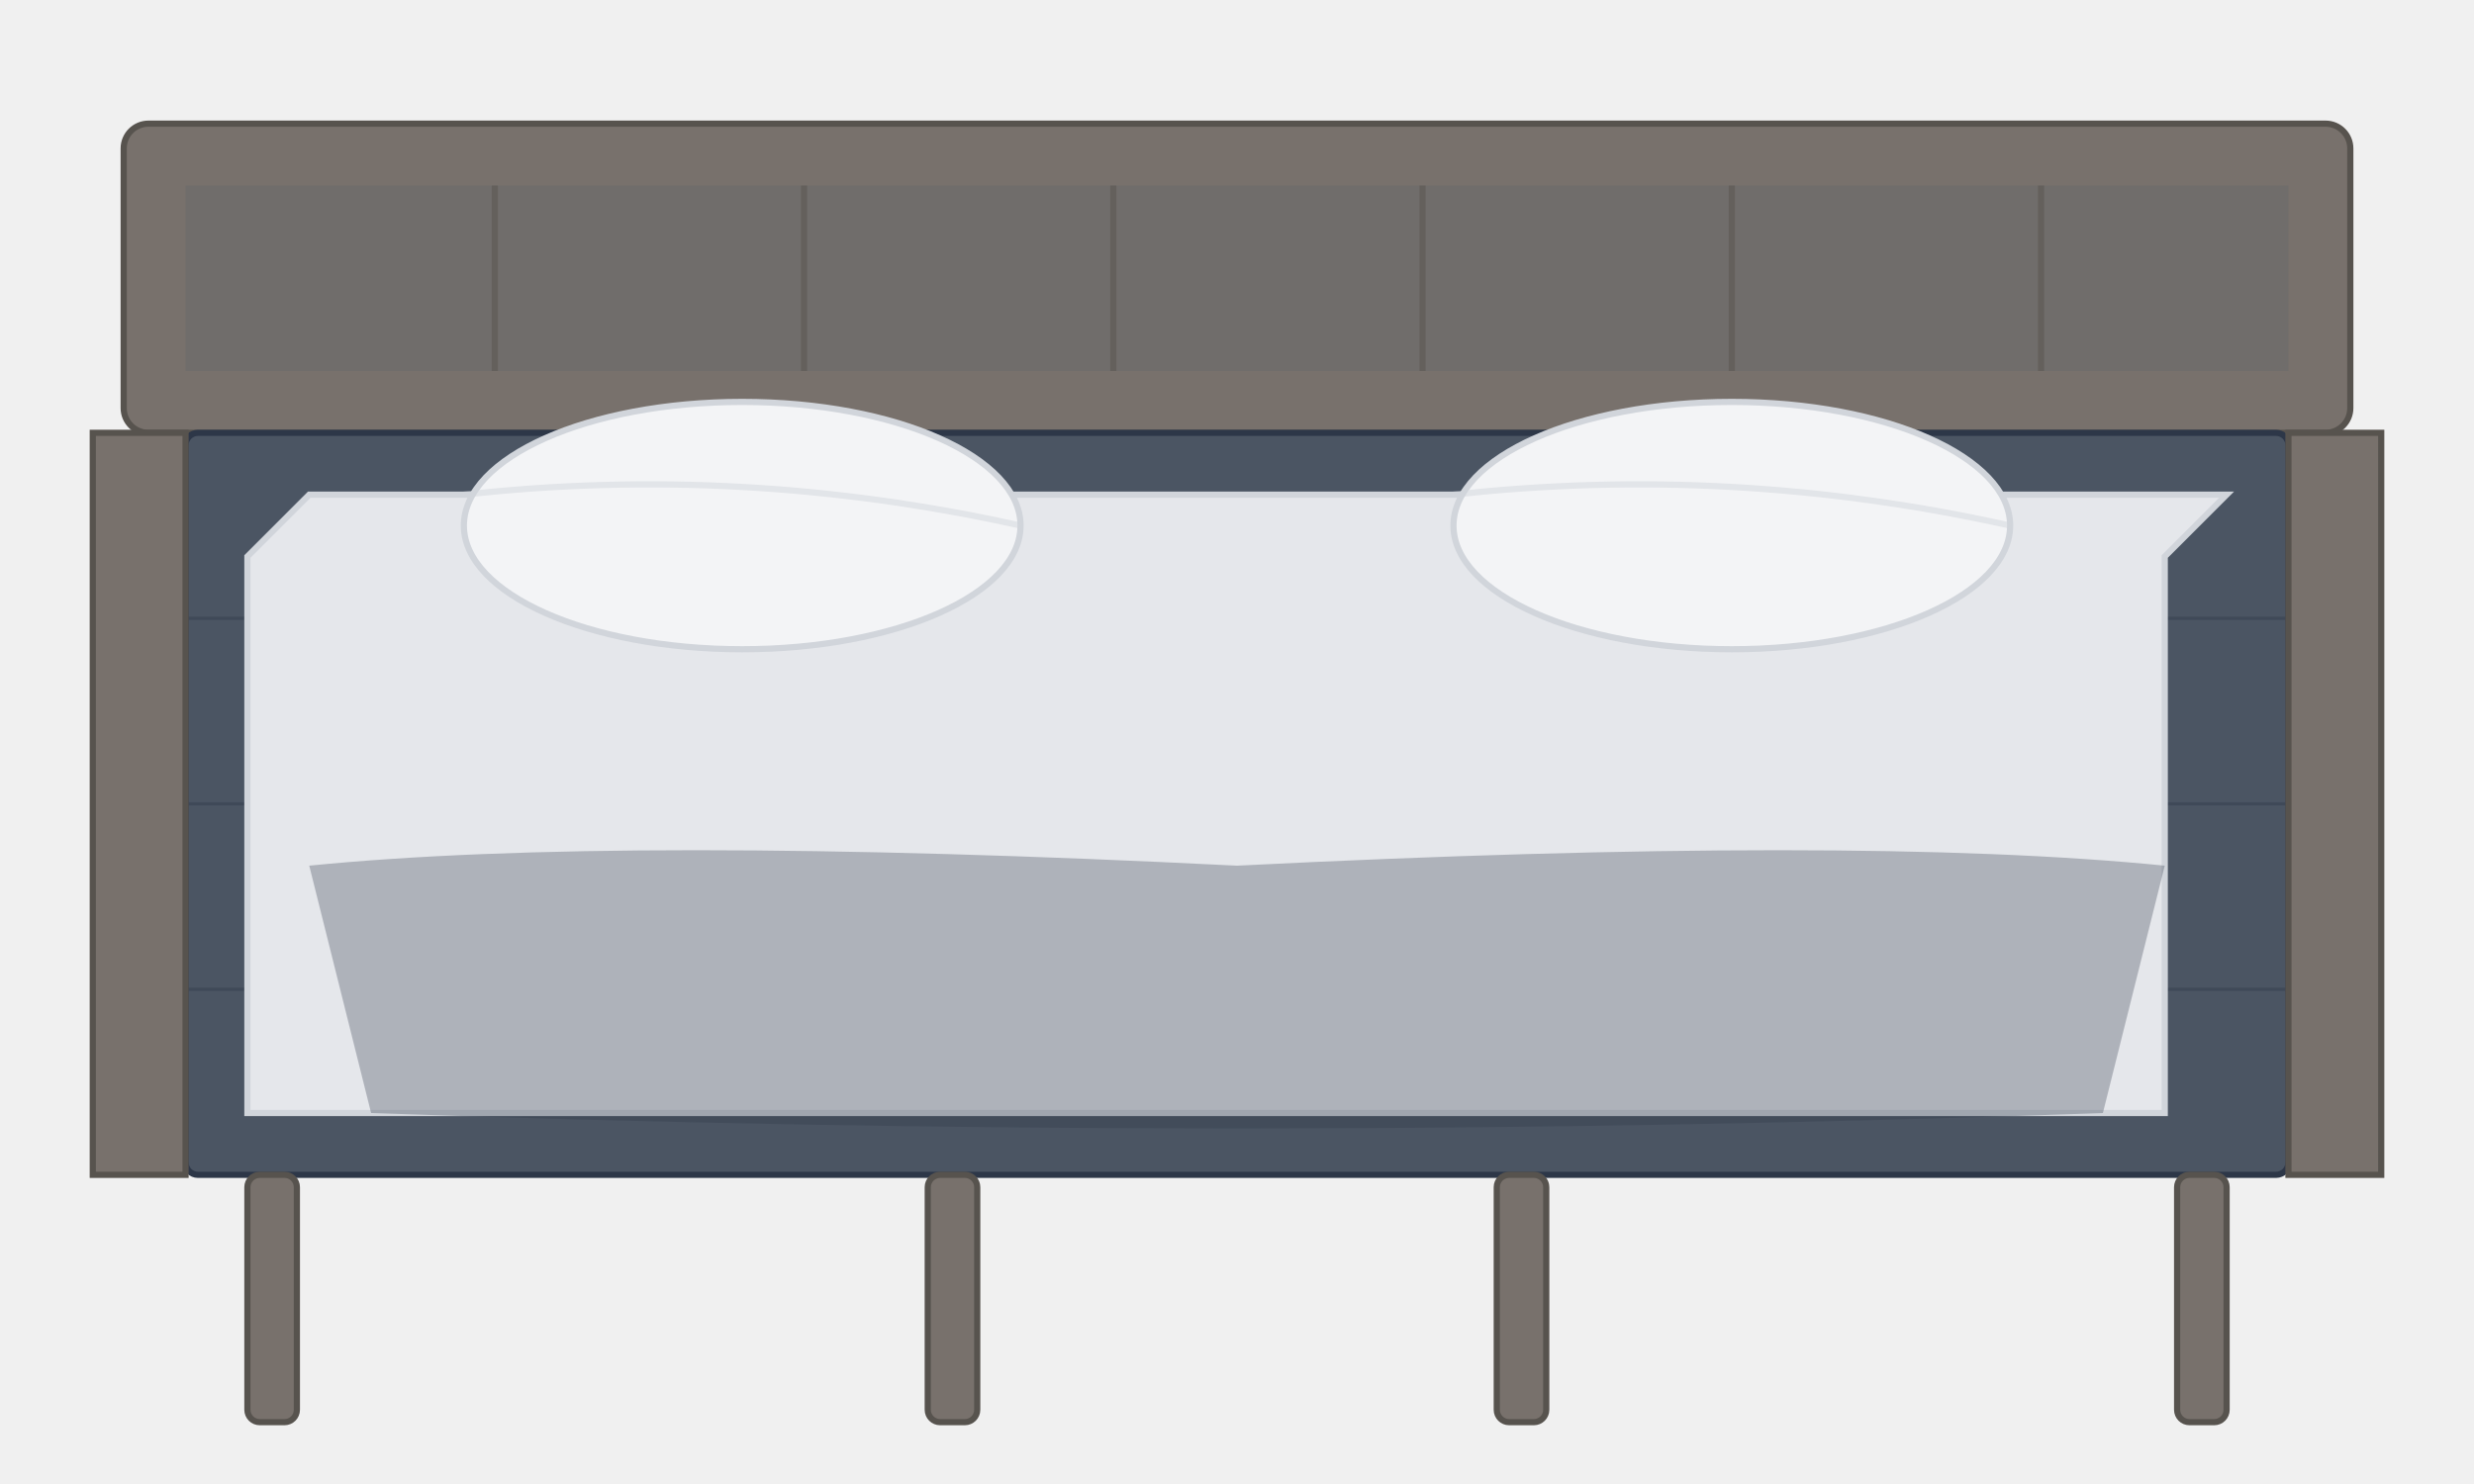
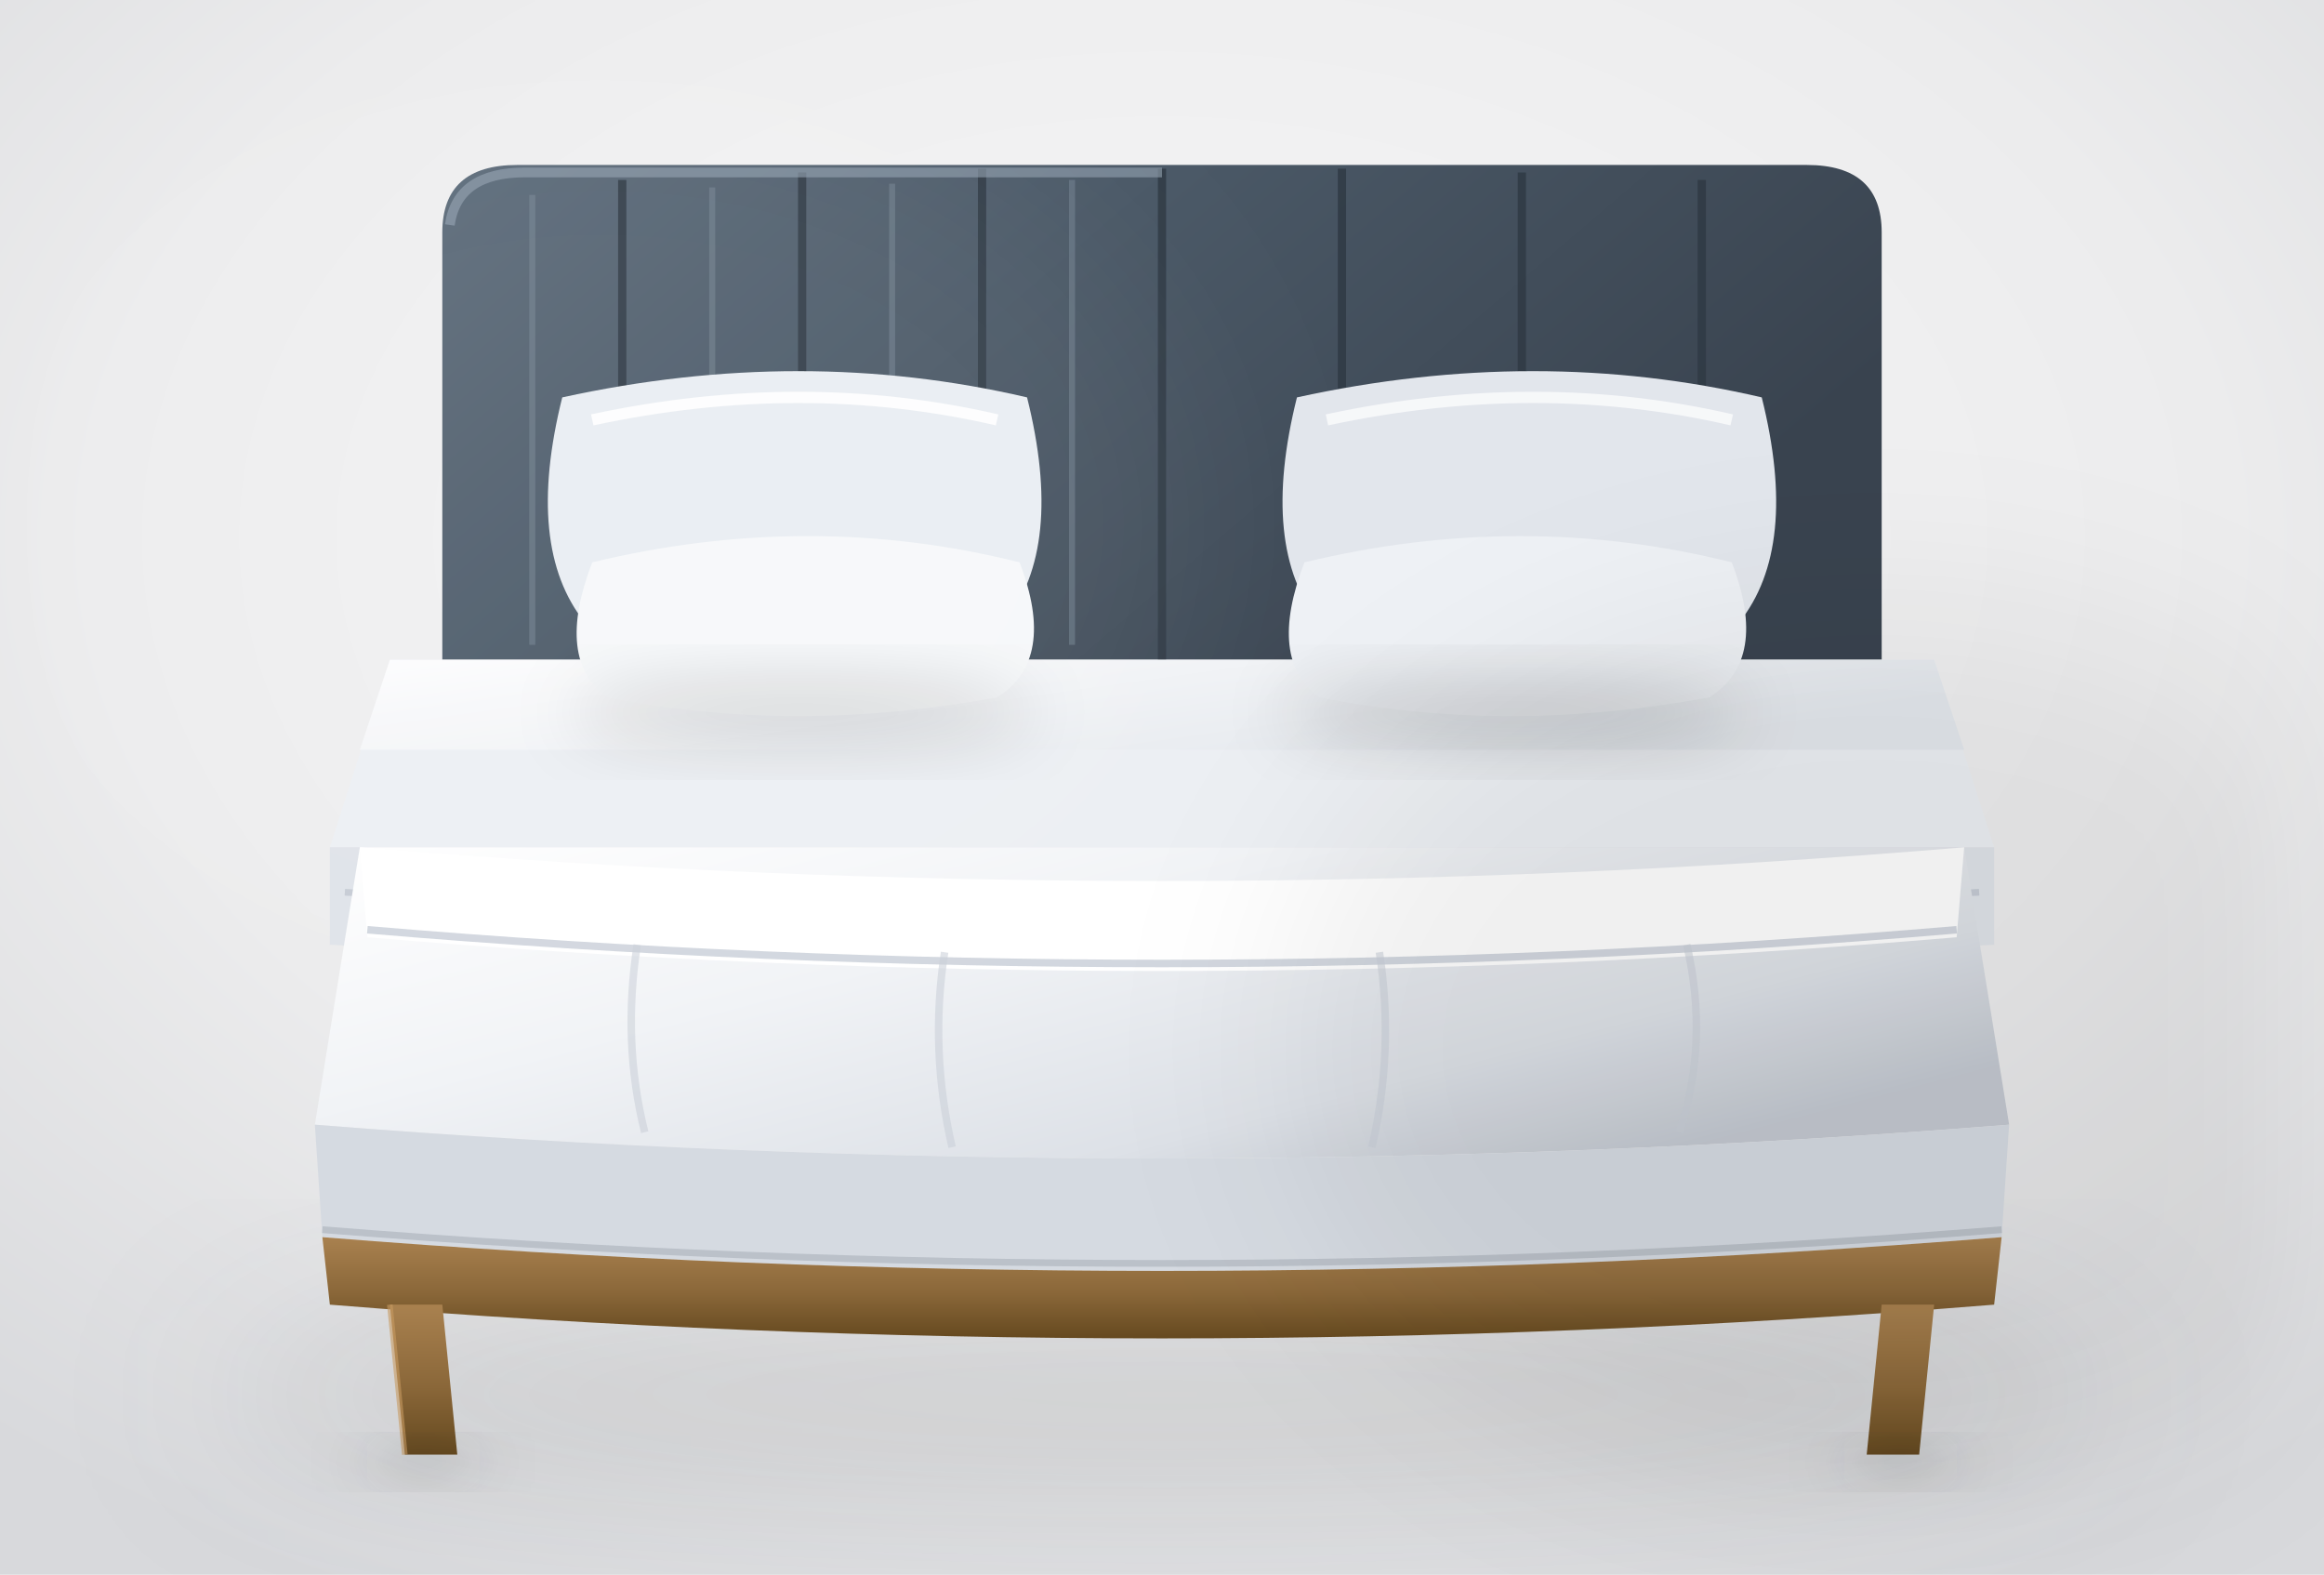
- <svg xmlns="http://www.w3.org/2000/svg" viewBox="0 0 400 240" preserveAspectRatio="xMidYMid meet">
+ <svg xmlns="http://www.w3.org/2000/svg" viewBox="0 0 620 420" preserveAspectRatio="xMidYMid meet">
  <defs>
-     <style>
-       .bed-frame { fill: #78716c; stroke: #57534e; stroke-width: 1; }
-       .bed-mattress { fill: #4b5563; stroke: #2d3748; stroke-width: 1; }
-       .bed-sheets { fill: #e5e7eb; stroke: #d1d5db; stroke-width: 1; }
-       .bed-pillow { fill: #f3f4f6; stroke: #d1d5db; stroke-width: 1; }
-     </style>
+     <radialGradient id="backdrop" cx="50%" cy="34%" r="76%">
+       <stop offset="0%" stop-color="#f7f7f8" />
+       <stop offset="60%" stop-color="#ececed" />
+       <stop offset="100%" stop-color="#d8d9dc" />
+     </radialGradient>
+     <linearGradient id="headboard" x1="0%" y1="0%" x2="100%" y2="40%">
+       <stop offset="0%" stop-color="#5c6b7a" />
+       <stop offset="45%" stop-color="#4a5866" />
+       <stop offset="100%" stop-color="#39434f" />
+     </linearGradient>
+     <linearGradient id="duvet" x1="0%" y1="0%" x2="100%" y2="70%">
+       <stop offset="0%" stop-color="#ffffff" />
+       <stop offset="40%" stop-color="#f1f3f6" />
+       <stop offset="78%" stop-color="#dde1e7" />
+       <stop offset="100%" stop-color="#c3c8d0" />
+     </linearGradient>
+     <linearGradient id="sheet" x1="0%" y1="0%" x2="100%" y2="40%">
+       <stop offset="0%" stop-color="#fdfdfe" />
+       <stop offset="100%" stop-color="#e4e8ed" />
+     </linearGradient>
+     <linearGradient id="oak" x1="0%" y1="0%" x2="0%" y2="100%">
+       <stop offset="0%" stop-color="#a9814f" />
+       <stop offset="55%" stop-color="#8a6739" />
+       <stop offset="100%" stop-color="#65491f" />
+     </linearGradient>
+     <filter id="softShadow" x="-50%" y="-50%" width="200%" height="200%">
+       <feGaussianBlur stdDeviation="9" />
+     </filter>
+     <filter id="ambientBlur" x="-50%" y="-50%" width="200%" height="200%">
+       <feGaussianBlur stdDeviation="24" />
+     </filter>
  </defs>
-   <rect x="20" y="20" width="360" height="50" rx="4" class="bed-frame" />
-   <rect x="30" y="30" width="340" height="30" fill="#6b6b6b" opacity="0.6" />
-   <line x1="80" y1="30" x2="80" y2="60" stroke="#57534e" stroke-width="1" opacity="0.5" />
-   <line x1="130" y1="30" x2="130" y2="60" stroke="#57534e" stroke-width="1" opacity="0.5" />
-   <line x1="180" y1="30" x2="180" y2="60" stroke="#57534e" stroke-width="1" opacity="0.5" />
-   <line x1="230" y1="30" x2="230" y2="60" stroke="#57534e" stroke-width="1" opacity="0.5" />
-   <line x1="280" y1="30" x2="280" y2="60" stroke="#57534e" stroke-width="1" opacity="0.5" />
-   <line x1="330" y1="30" x2="330" y2="60" stroke="#57534e" stroke-width="1" opacity="0.5" />
-   <rect x="30" y="70" width="340" height="120" rx="2" class="bed-mattress" />
-   <line x1="30" y1="100" x2="370" y2="100" stroke="#2d3748" stroke-width="0.5" opacity="0.4" />
-   <line x1="30" y1="130" x2="370" y2="130" stroke="#2d3748" stroke-width="0.5" opacity="0.4" />
-   <line x1="30" y1="160" x2="370" y2="160" stroke="#2d3748" stroke-width="0.5" opacity="0.4" />
-   <path d="M 40 90 L 50 80 L 360 80 L 350 90 L 350 180 L 40 180 Z" class="bed-sheets" />
-   <ellipse cx="120" cy="85" rx="45" ry="20" class="bed-pillow" />
-   <ellipse cx="280" cy="85" rx="45" ry="20" class="bed-pillow" />
-   <path d="M 75 80 Q 120 75 165 85" stroke="#d1d5db" stroke-width="1" fill="none" opacity="0.5" />
-   <path d="M 235 80 Q 280 75 325 85" stroke="#d1d5db" stroke-width="1" fill="none" opacity="0.5" />
-   <path d="M 50 140 Q 100 135 200 140 Q 300 135 350 140 L 340 180 Q 200 185 60 180 Z" fill="#2d3748" opacity="0.3" />
-   <rect x="15" y="70" width="15" height="120" class="bed-frame" />
-   <rect x="370" y="70" width="15" height="120" class="bed-frame" />
-   <rect x="40" y="190" width="8" height="40" rx="2" class="bed-frame" />
-   <rect x="352" y="190" width="8" height="40" rx="2" class="bed-frame" />
-   <rect x="150" y="190" width="8" height="40" rx="2" class="bed-frame" />
-   <rect x="242" y="190" width="8" height="40" rx="2" class="bed-frame" />
+   <rect width="620" height="420" fill="url(#backdrop)" />
+   <ellipse cx="310" cy="372" rx="256" ry="26" fill="#2b2d33" opacity="0.14" filter="url(#ambientBlur)" />
+   <path d="M 118 62 Q 118 44 138 44 L 482 44 Q 502 44 502 62 L 502 176 L 118 176 Z" fill="url(#headboard)" />
+   <g>
+     <g stroke="#2f3944" stroke-width="2.2" opacity="0.85">
+       <line x1="166" y1="48" x2="166" y2="176" />
+       <line x1="214" y1="46" x2="214" y2="176" />
+       <line x1="262" y1="45" x2="262" y2="176" />
+       <line x1="310" y1="45" x2="310" y2="176" />
+       <line x1="358" y1="45" x2="358" y2="176" />
+       <line x1="406" y1="46" x2="406" y2="176" />
+       <line x1="454" y1="48" x2="454" y2="176" />
+     </g>
+     <g stroke="#7c8b9a" stroke-width="1.6" opacity="0.45">
+       <line x1="142" y1="52" x2="142" y2="172" />
+       <line x1="190" y1="50" x2="190" y2="172" />
+       <line x1="238" y1="49" x2="238" y2="172" />
+       <line x1="286" y1="48" x2="286" y2="172" />
+     </g>
+     <path d="M 120 60 Q 122 46 140 46 L 310 46" fill="none" stroke="#93a2b1" stroke-width="2.6" opacity="0.6" />
+   </g>
+   <path d="M 104 176 L 516 176 L 532 226 L 88 226 Z" fill="#eceff3" />
+   <path d="M 88 226 L 532 226 L 532 252 Q 310 264 88 252 Z" fill="#dfe3e9" />
+   <path d="M 92 238 Q 310 250 528 238" fill="none" stroke="#c3c9d2" stroke-width="1.8" opacity="0.9" />
+   <path d="M 104 176 L 516 176 L 524 200 L 96 200 Z" fill="url(#sheet)" />
+   <g>
+     <path d="M 150 106 Q 214 92 274 106 Q 284 146 268 166 Q 210 178 156 166 Q 140 146 150 106 Z" fill="#e9edf2" />
+     <path d="M 346 106 Q 410 92 470 106 Q 480 146 464 166 Q 406 178 352 166 Q 336 146 346 106 Z" fill="#e2e6ec" />
+     <path d="M 158 112 Q 214 100 266 112" fill="none" stroke="#ffffff" stroke-width="3" opacity="0.9" />
+     <path d="M 354 112 Q 410 100 462 112" fill="none" stroke="#ffffff" stroke-width="3" opacity="0.7" />
+     <path d="M 158 150 Q 216 136 272 150 Q 282 176 266 186 Q 212 196 162 186 Q 148 176 158 150 Z" fill="#f6f8fa" />
+     <path d="M 348 150 Q 406 136 462 150 Q 472 176 456 186 Q 402 196 352 186 Q 338 176 348 150 Z" fill="#eef1f5" />
+     <ellipse cx="214" cy="190" rx="62" ry="9" fill="#000000" opacity="0.14" filter="url(#softShadow)" />
+     <ellipse cx="404" cy="190" rx="62" ry="9" fill="#000000" opacity="0.16" filter="url(#softShadow)" />
+   </g>
+   <path d="M 96 226 L 524 226 L 536 300 Q 310 318 84 300 Z" fill="url(#duvet)" />
+   <path d="M 96 226 Q 310 244 524 226 L 522 250 Q 310 268 98 250 Z" fill="#ffffff" />
+   <path d="M 98 248 Q 310 266 522 248" fill="none" stroke="#cdd3db" stroke-width="2" opacity="0.9" />
+   <g stroke="#c8ced7" stroke-width="2" opacity="0.55" fill="none">
+     <path d="M 170 252 Q 166 278 172 302" />
+     <path d="M 252 254 Q 248 280 254 306" />
+     <path d="M 368 254 Q 372 280 366 306" />
+     <path d="M 450 252 Q 456 278 448 302" />
+   </g>
+   <path d="M 84 300 Q 310 318 536 300 L 534 330 Q 310 348 86 330 Z" fill="#d5dae1" />
+   <path d="M 86 328 Q 310 346 534 328" fill="none" stroke="#b4bac3" stroke-width="1.8" opacity="0.8" />
+   <path d="M 86 330 Q 310 348 534 330 L 532 348 Q 310 366 88 348 Z" fill="url(#oak)" />
+   <g fill="url(#oak)">
+     <path d="M 104 348 L 118 348 L 122 388 L 108 388 Z" />
+     <path d="M 502 348 L 516 348 L 512 388 L 498 388 Z" />
+   </g>
+   <path d="M 104 348 L 108 388" stroke="#c79a60" stroke-width="1.5" opacity="0.6" />
+   <ellipse cx="113" cy="390" rx="15" ry="4" fill="#1c1e24" opacity="0.3" filter="url(#softShadow)" />
+   <ellipse cx="507" cy="390" rx="15" ry="4" fill="#1c1e24" opacity="0.3" filter="url(#softShadow)" />
+   <ellipse cx="160" cy="140" rx="160" ry="120" fill="#ffffff" opacity="0.06" filter="url(#ambientBlur)" />
+   <ellipse cx="500" cy="280" rx="160" ry="120" fill="#000000" opacity="0.06" filter="url(#ambientBlur)" />
</svg>
